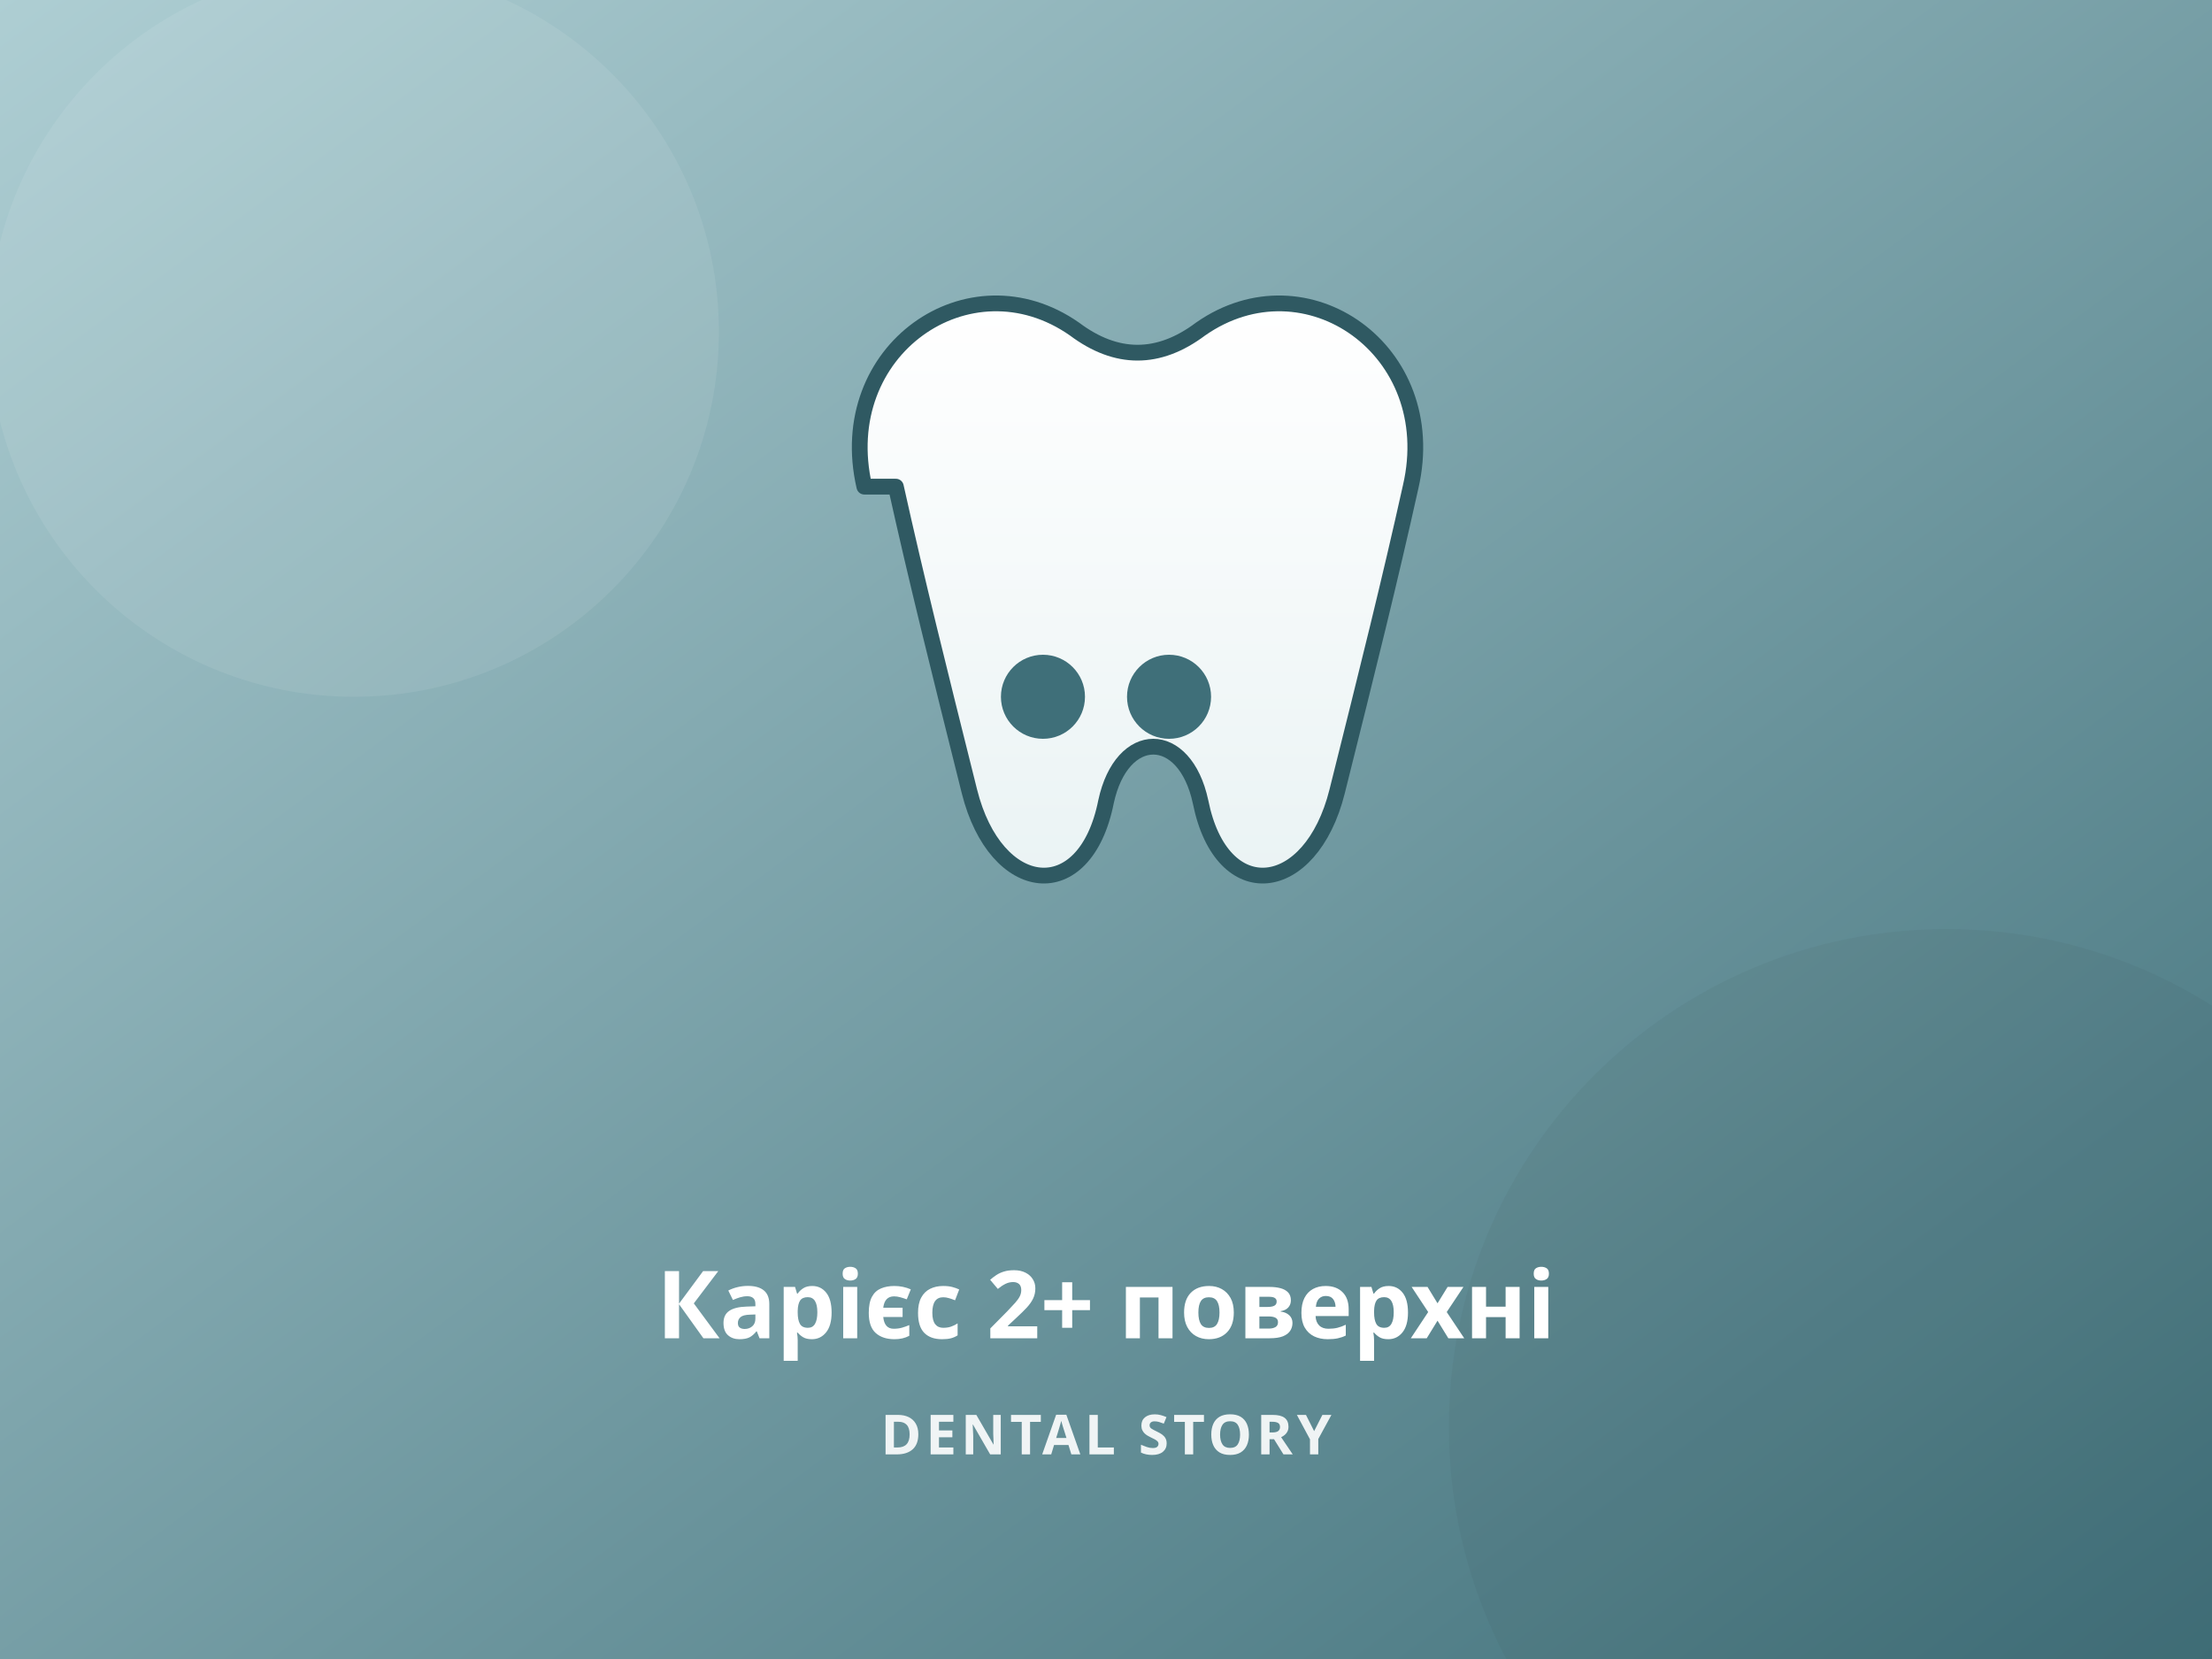
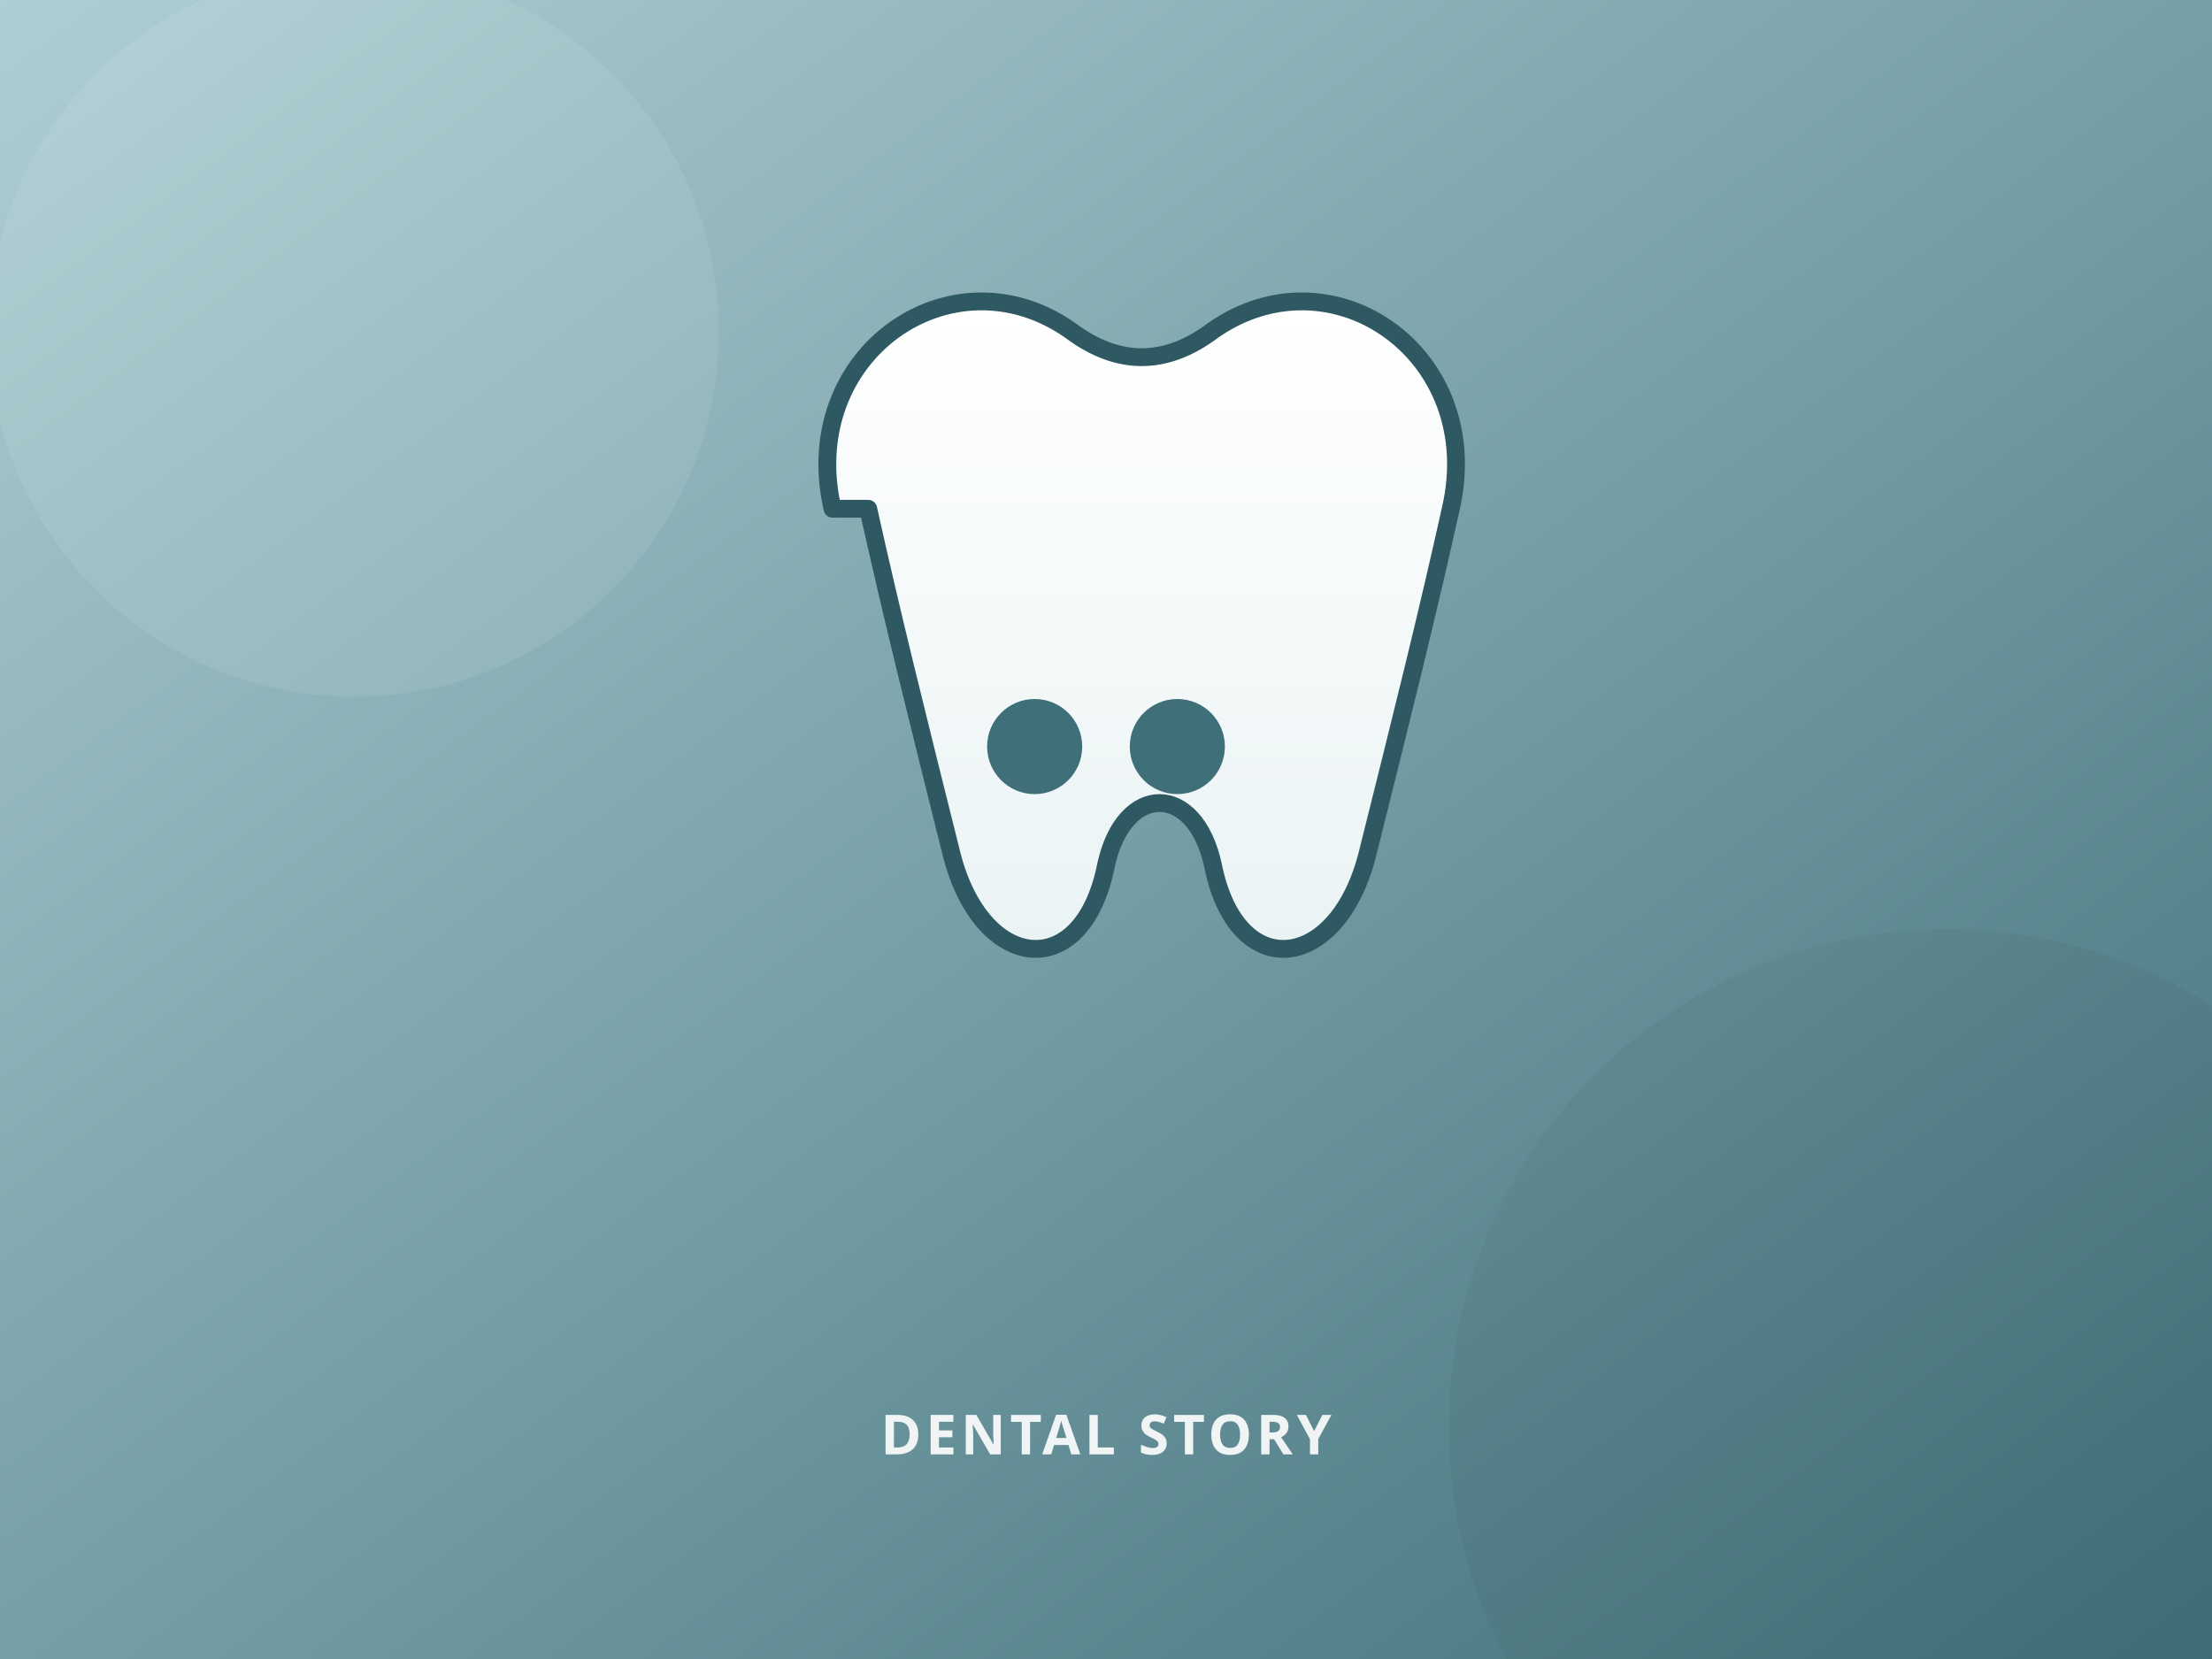
- <svg xmlns="http://www.w3.org/2000/svg" viewBox="0 0 800 600" width="800" height="600" role="img" aria-label="Карієс 2+ поверхні">
+ <svg xmlns="http://www.w3.org/2000/svg" viewBox="0 0 800 600" width="800" height="600" role="img" aria-label="Dental Story service placeholder">
  <defs>
    <linearGradient id="bg3" x1="0" y1="0" x2="1" y2="1">
      <stop offset="0" stop-color="#AECED3" />
      <stop offset="1" stop-color="#3f6f79" />
    </linearGradient>
    <linearGradient id="tooth3" x1="0" y1="0" x2="0" y2="1">
      <stop offset="0" stop-color="#ffffff" />
      <stop offset="1" stop-color="#eaf3f4" />
    </linearGradient>
  </defs>
  <rect width="800" height="600" fill="url(#bg3)" />
  <circle cx="128" cy="120" r="132" fill="#ffffff" opacity="0.08" />
  <circle cx="704" cy="516" r="180" fill="#2C3E42" opacity="0.07" />
-   <path d="M 312.6 176 c -11.4 -49.4 38 -83.6 76 -57 c 15.2 11.4 30.4 11.4 45.6 0 c 38 -26.6 87.4 7.6 76 57 c -7.6 34.2 -15.2 64.6 -26.6 110.2 c -9.5 38 -41.8 41.8 -49.4 3.8 c -5.7 -26.6 -28.5 -26.6 -34.2 0 c -7.6 38 -39.9 34.2 -49.4 -3.8 c -11.4 -45.6 -19 -76 -26.6 -110.2 Z" fill="url(#tooth3)" stroke="#2F5962" stroke-width="5.7" stroke-linejoin="round" />
+   <path d="M 301.1 184 c -12.9 -55.9 43 -94.6 86 -64.5 c 17.2 12.9 34.4 12.9 51.6 0 c 43 -30.1 98.9 8.6 86 64.5 c -8.6 38.7 -17.2 73.1 -30.1 124.7 c -10.75 43 -47.3 47.3 -55.9 4.3 c -6.45 -30.1 -32.25 -30.1 -38.7 0 c -8.6 43 -45.15 38.7 -55.9 -4.3 c -12.9 -51.6 -21.5 -86 -30.1 -124.7 Z" fill="url(#tooth3)" stroke="#2F5962" stroke-width="6.45" stroke-linejoin="round" />
  <g fill="#3f6f79">
-     <circle cx="377.2" cy="252" r="15.2" />
-     <circle cx="422.8" cy="252" r="15.2" />
+     <circle cx="374.2" cy="270" r="17.2" />
+     <circle cx="425.8" cy="270" r="17.2" />
  </g>
-   <text x="400" y="484" text-anchor="middle" font-family="Nunito, Verdana, sans-serif" font-size="34" font-weight="800" fill="#ffffff">Карієс 2+ поверхні</text>
  <g transform="translate(400,526)" text-anchor="middle">
    <text font-family="Nunito, Verdana, sans-serif" font-size="20" font-weight="700" fill="#ffffff" opacity="0.9" letter-spacing="1.5">DENTAL STORY</text>
  </g>
</svg>
